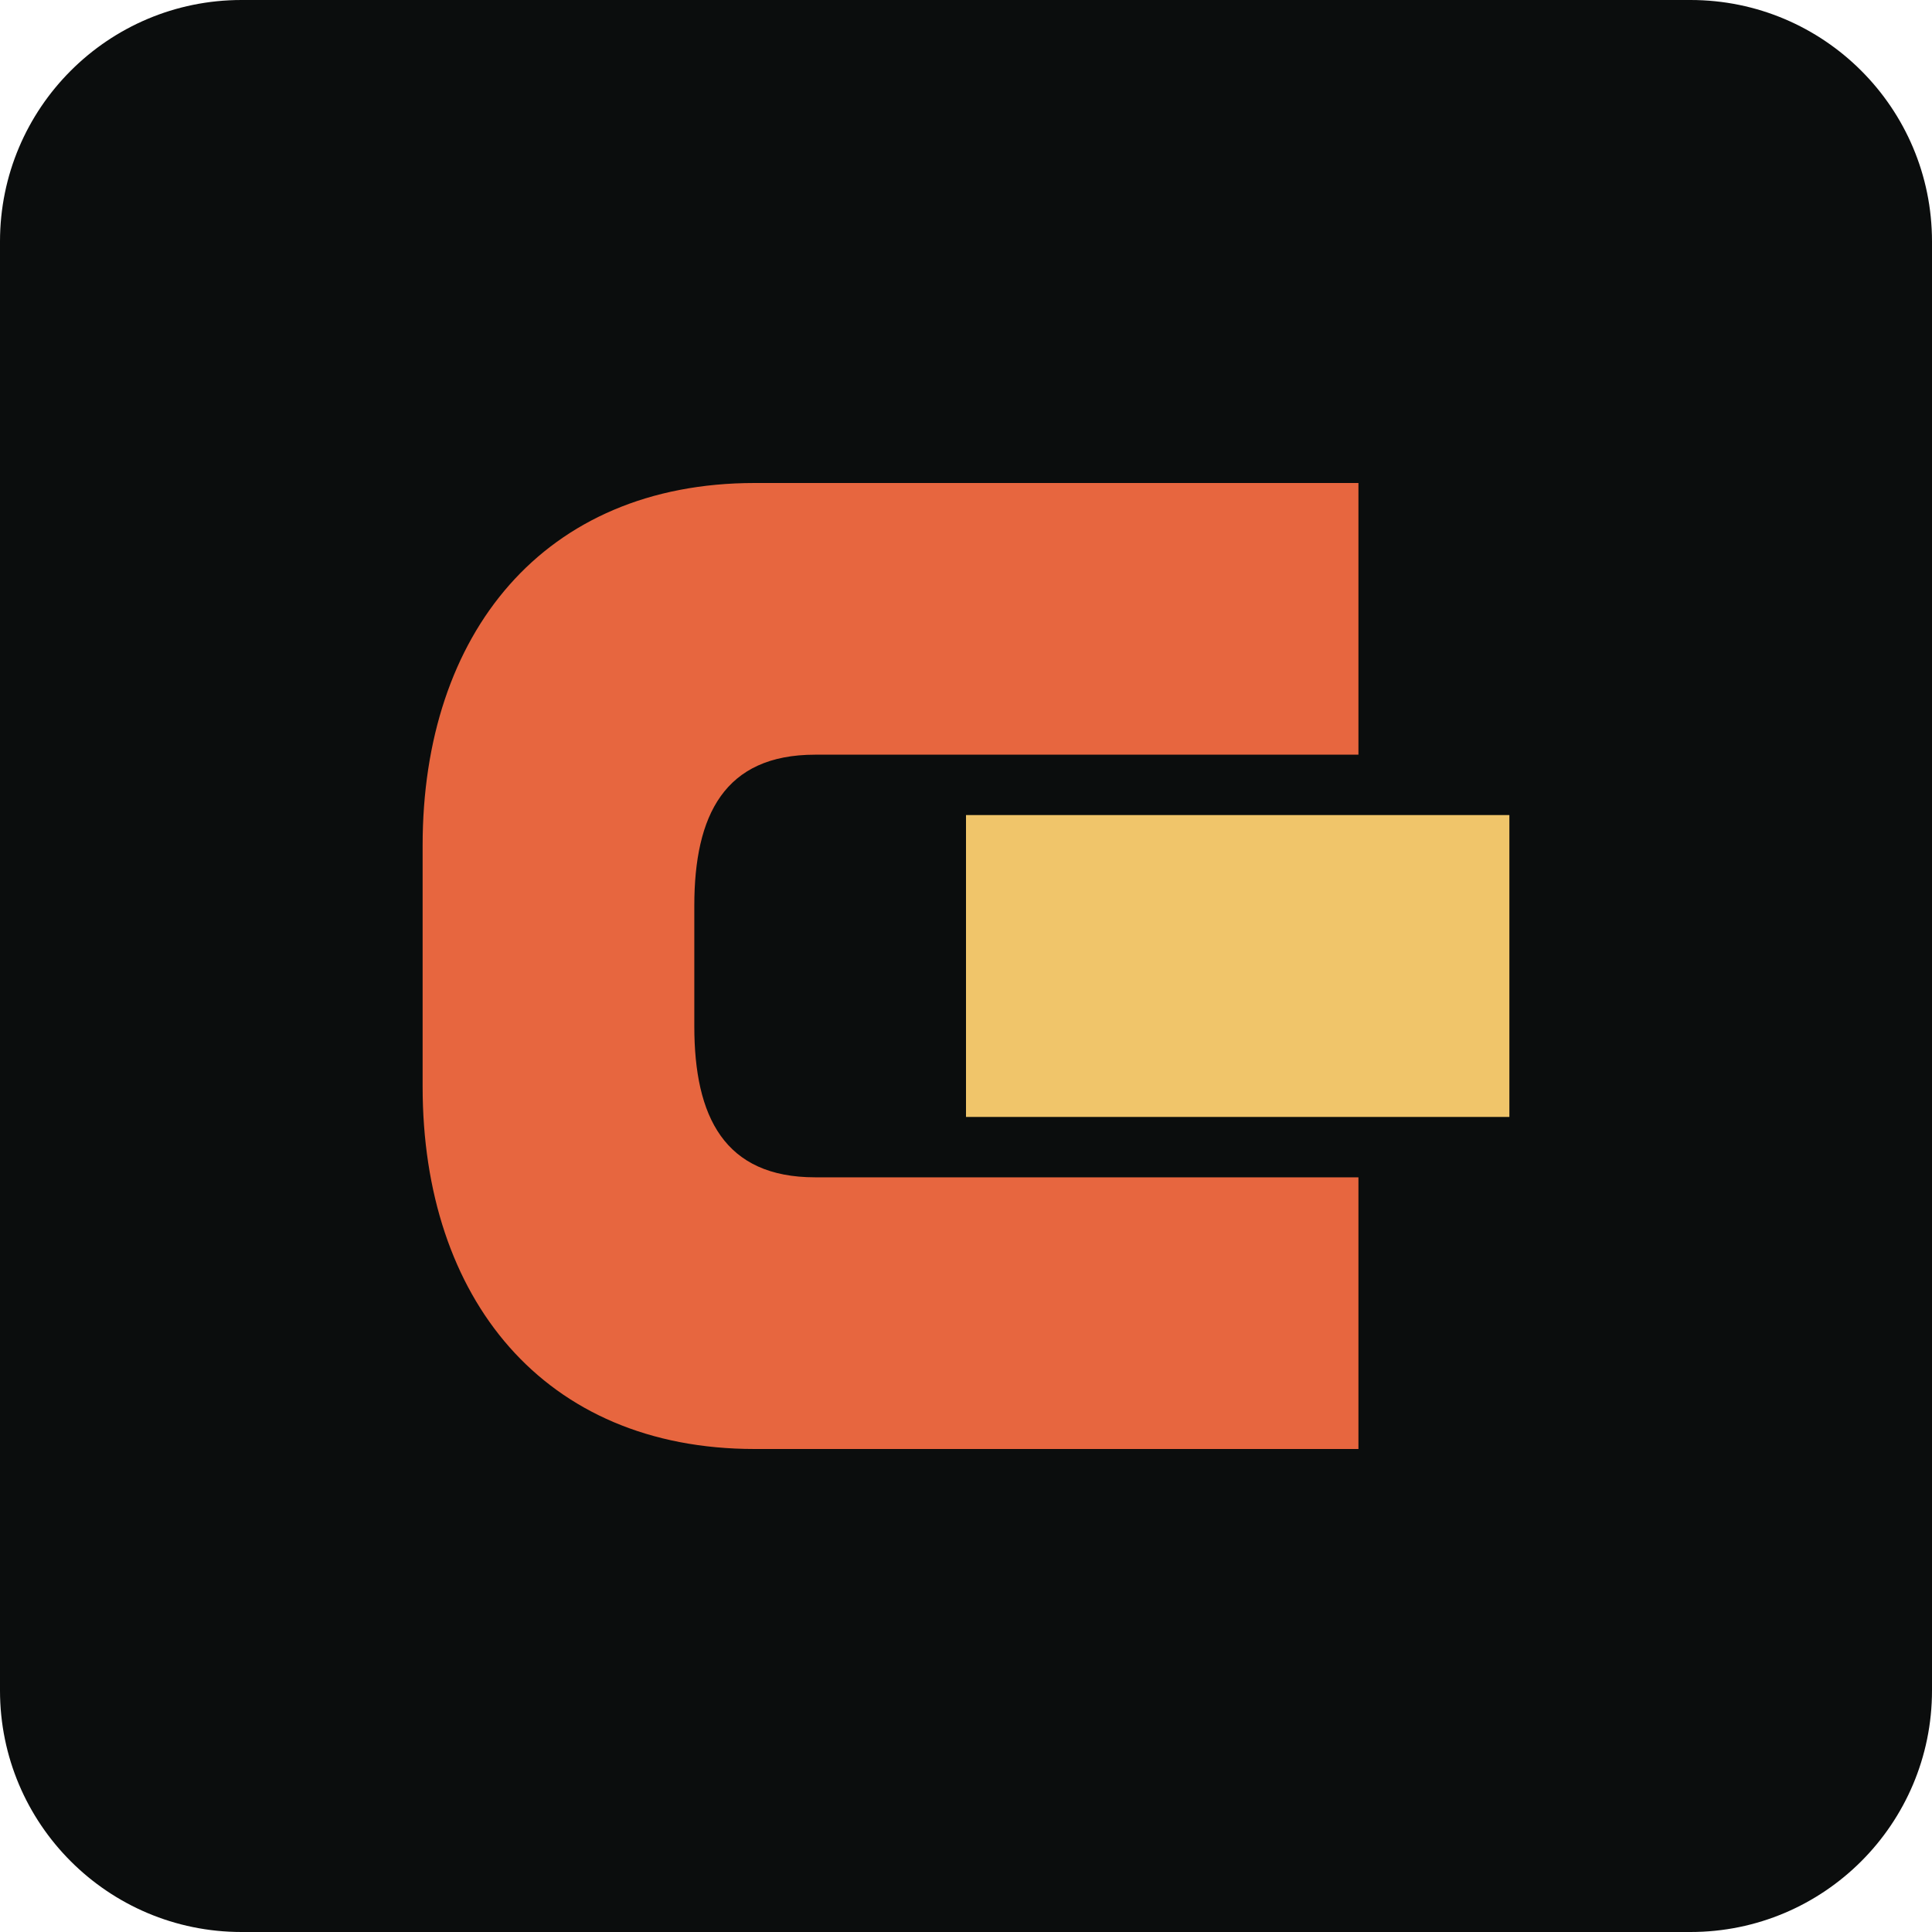
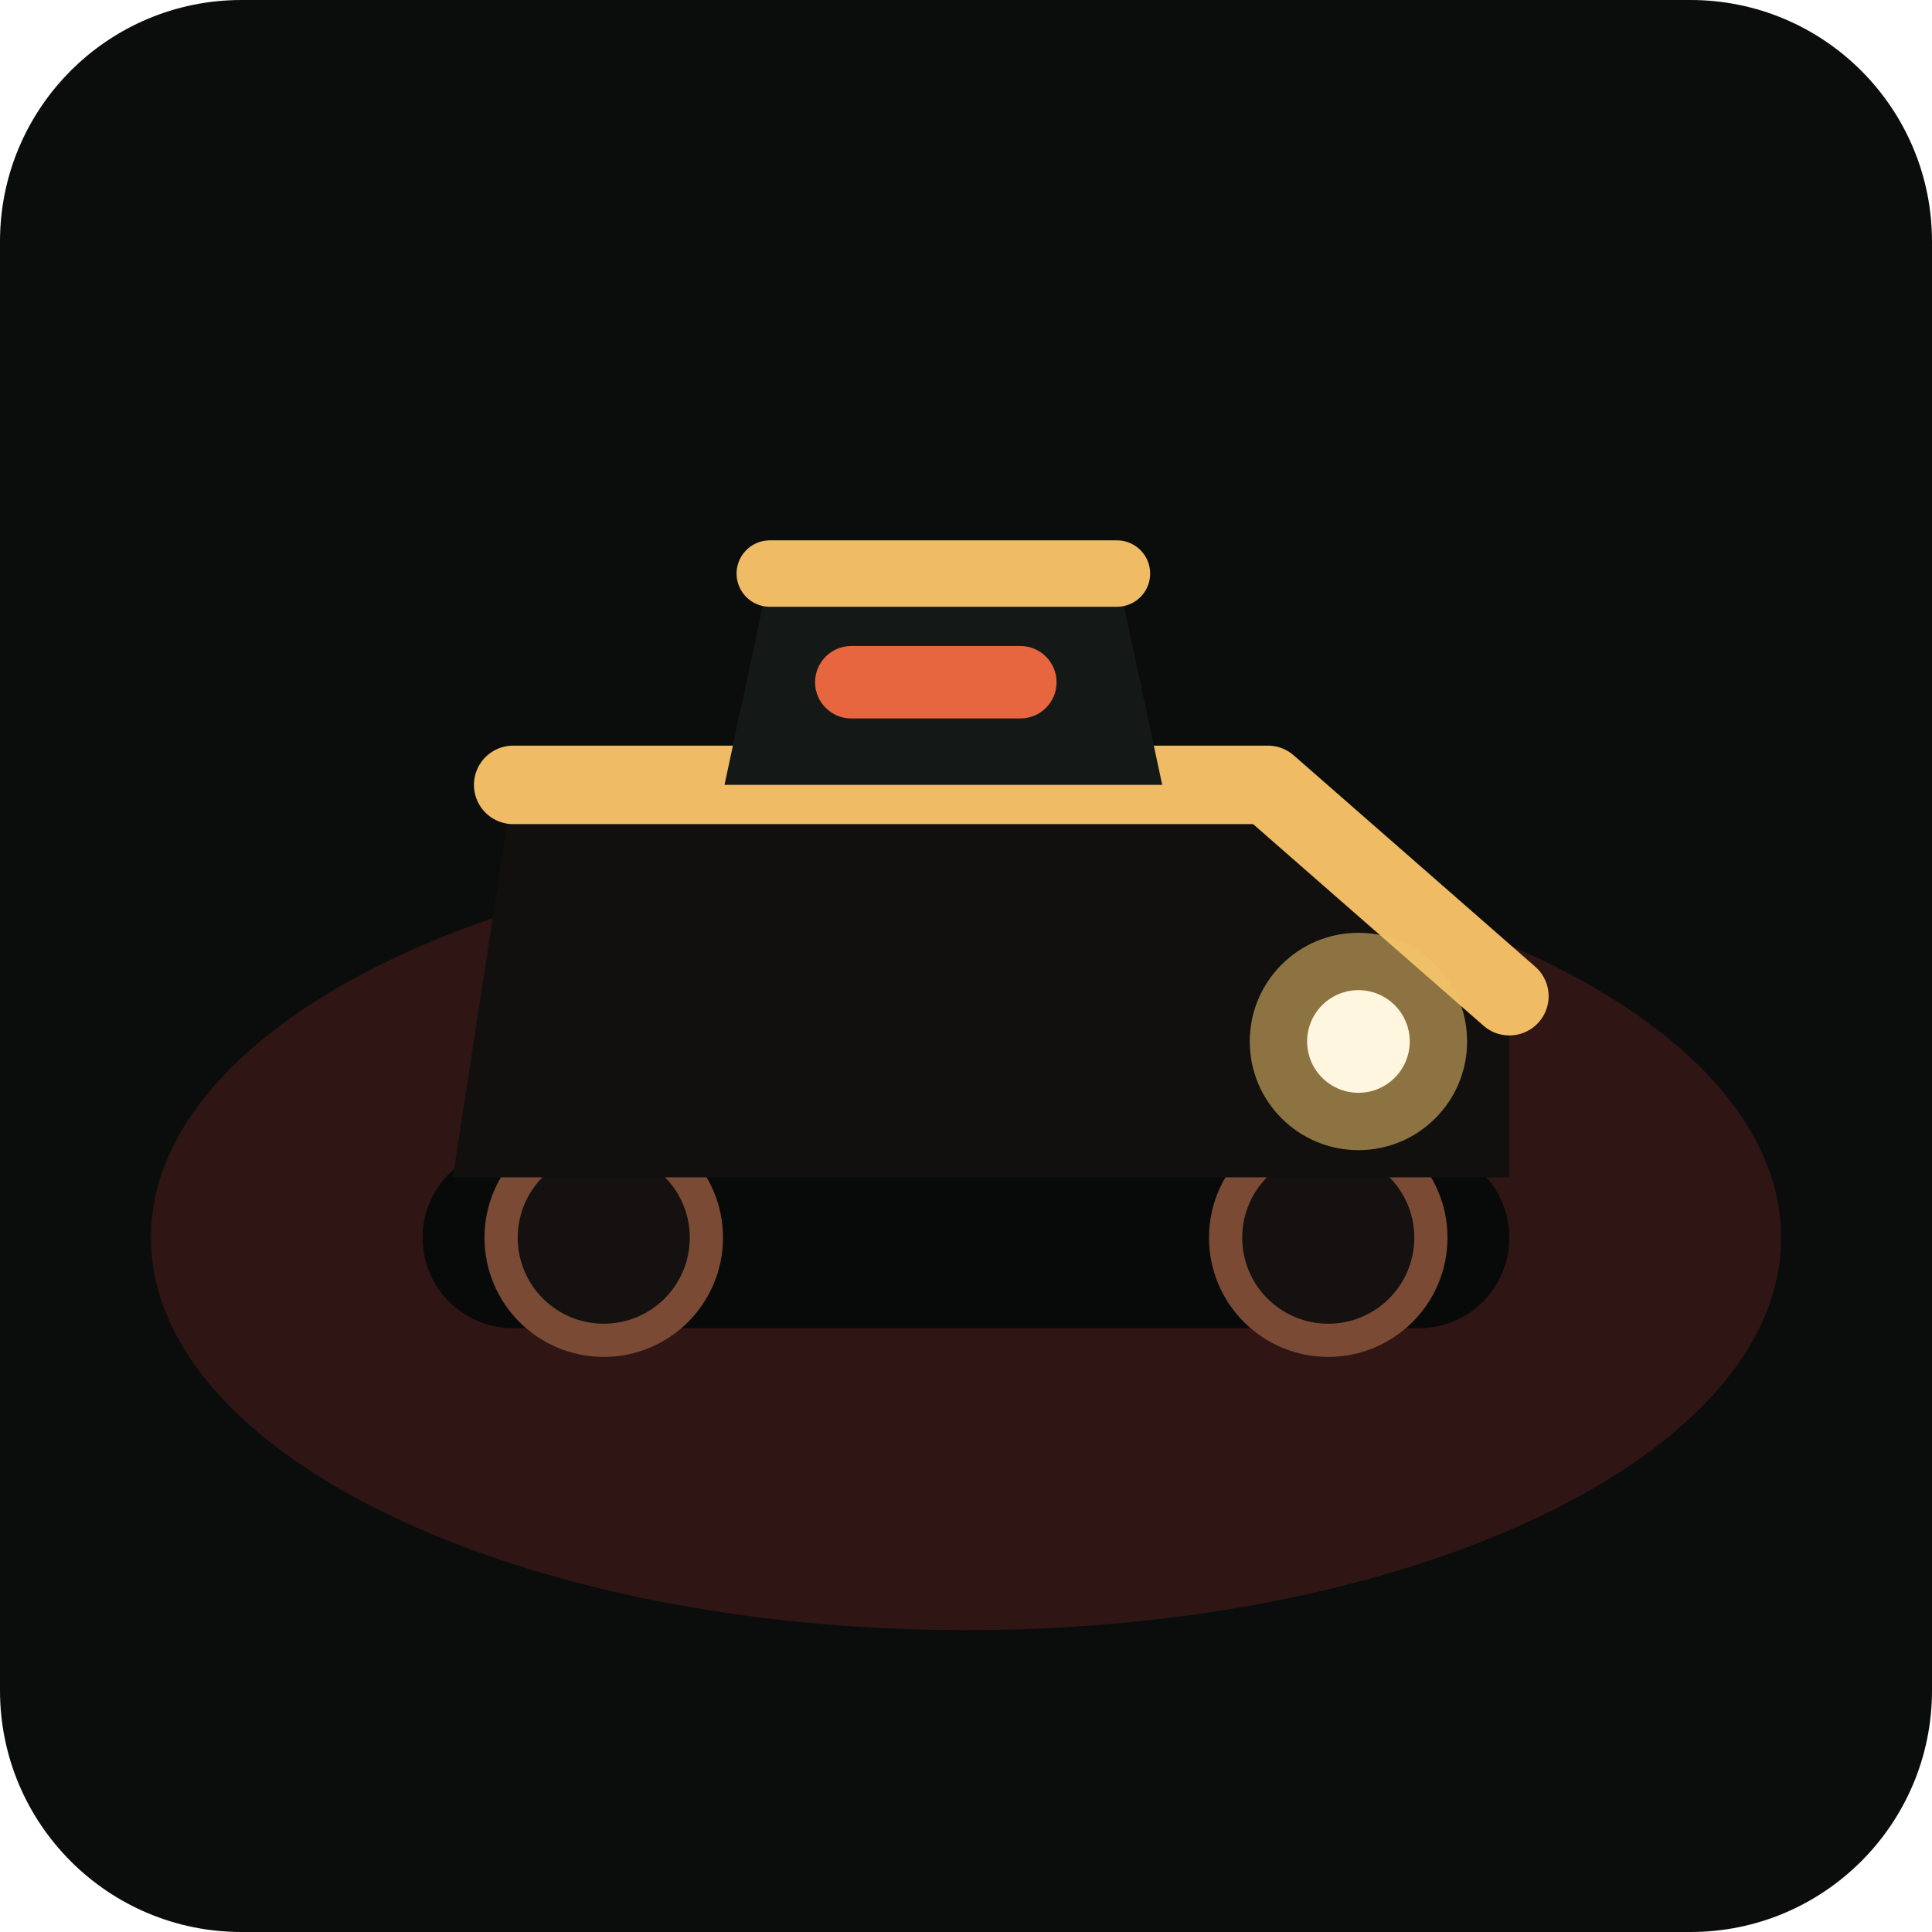
<svg xmlns="http://www.w3.org/2000/svg" viewBox="0 0 64 64">
  <rect width="64" height="64" rx="8" fill="#0b0d0d" />
-   <path d="M45 16H25c-7 0-11 5-11 12v8c0 7 4 12 11 12h20v-9H27c-3 0-4-2-4-5v-4c0-3 1-5 4-5h18z" fill="#e7663f" />
-   <path d="M32 27h18v10H32z" fill="#f0c56a" />
+   <ellipse cx="32" cy="41" rx="27" ry="13" fill="#8d2c24" opacity=".28" />
+   <rect x="14" y="38" width="36" height="6" rx="3" fill="#080a0a" />
+   <circle cx="20" cy="41" r="3.4" fill="#141110" stroke="#7a4a34" stroke-width="1.1" />
+   <circle cx="44" cy="41" r="3.4" fill="#141110" stroke="#7a4a34" stroke-width="1.1" />
+   <path d="M15 39 L17 26 L42 26 L50 33 L50 39 Z" fill="#12100f" />
+   <path d="M17 26 L42 26 L50 33" fill="none" stroke="#f0bb65" stroke-width="2.6" stroke-linecap="round" stroke-linejoin="round" />
+   <path d="M24 26 L25.5 19 L37 19 L38.5 26 Z" fill="#141918" />
+   <path d="M25.5 19 L37 19" fill="none" stroke="#f0bb65" stroke-width="2.2" stroke-linecap="round" />
+   <rect x="27" y="21.4" width="8" height="2.4" rx="1.2" fill="#e7663f" />
+   <circle cx="45" cy="34.5" r="3.6" fill="#f0c56a" opacity=".55" />
+   <circle cx="45" cy="34.5" r="1.7" fill="#fff6e0" />
</svg>
